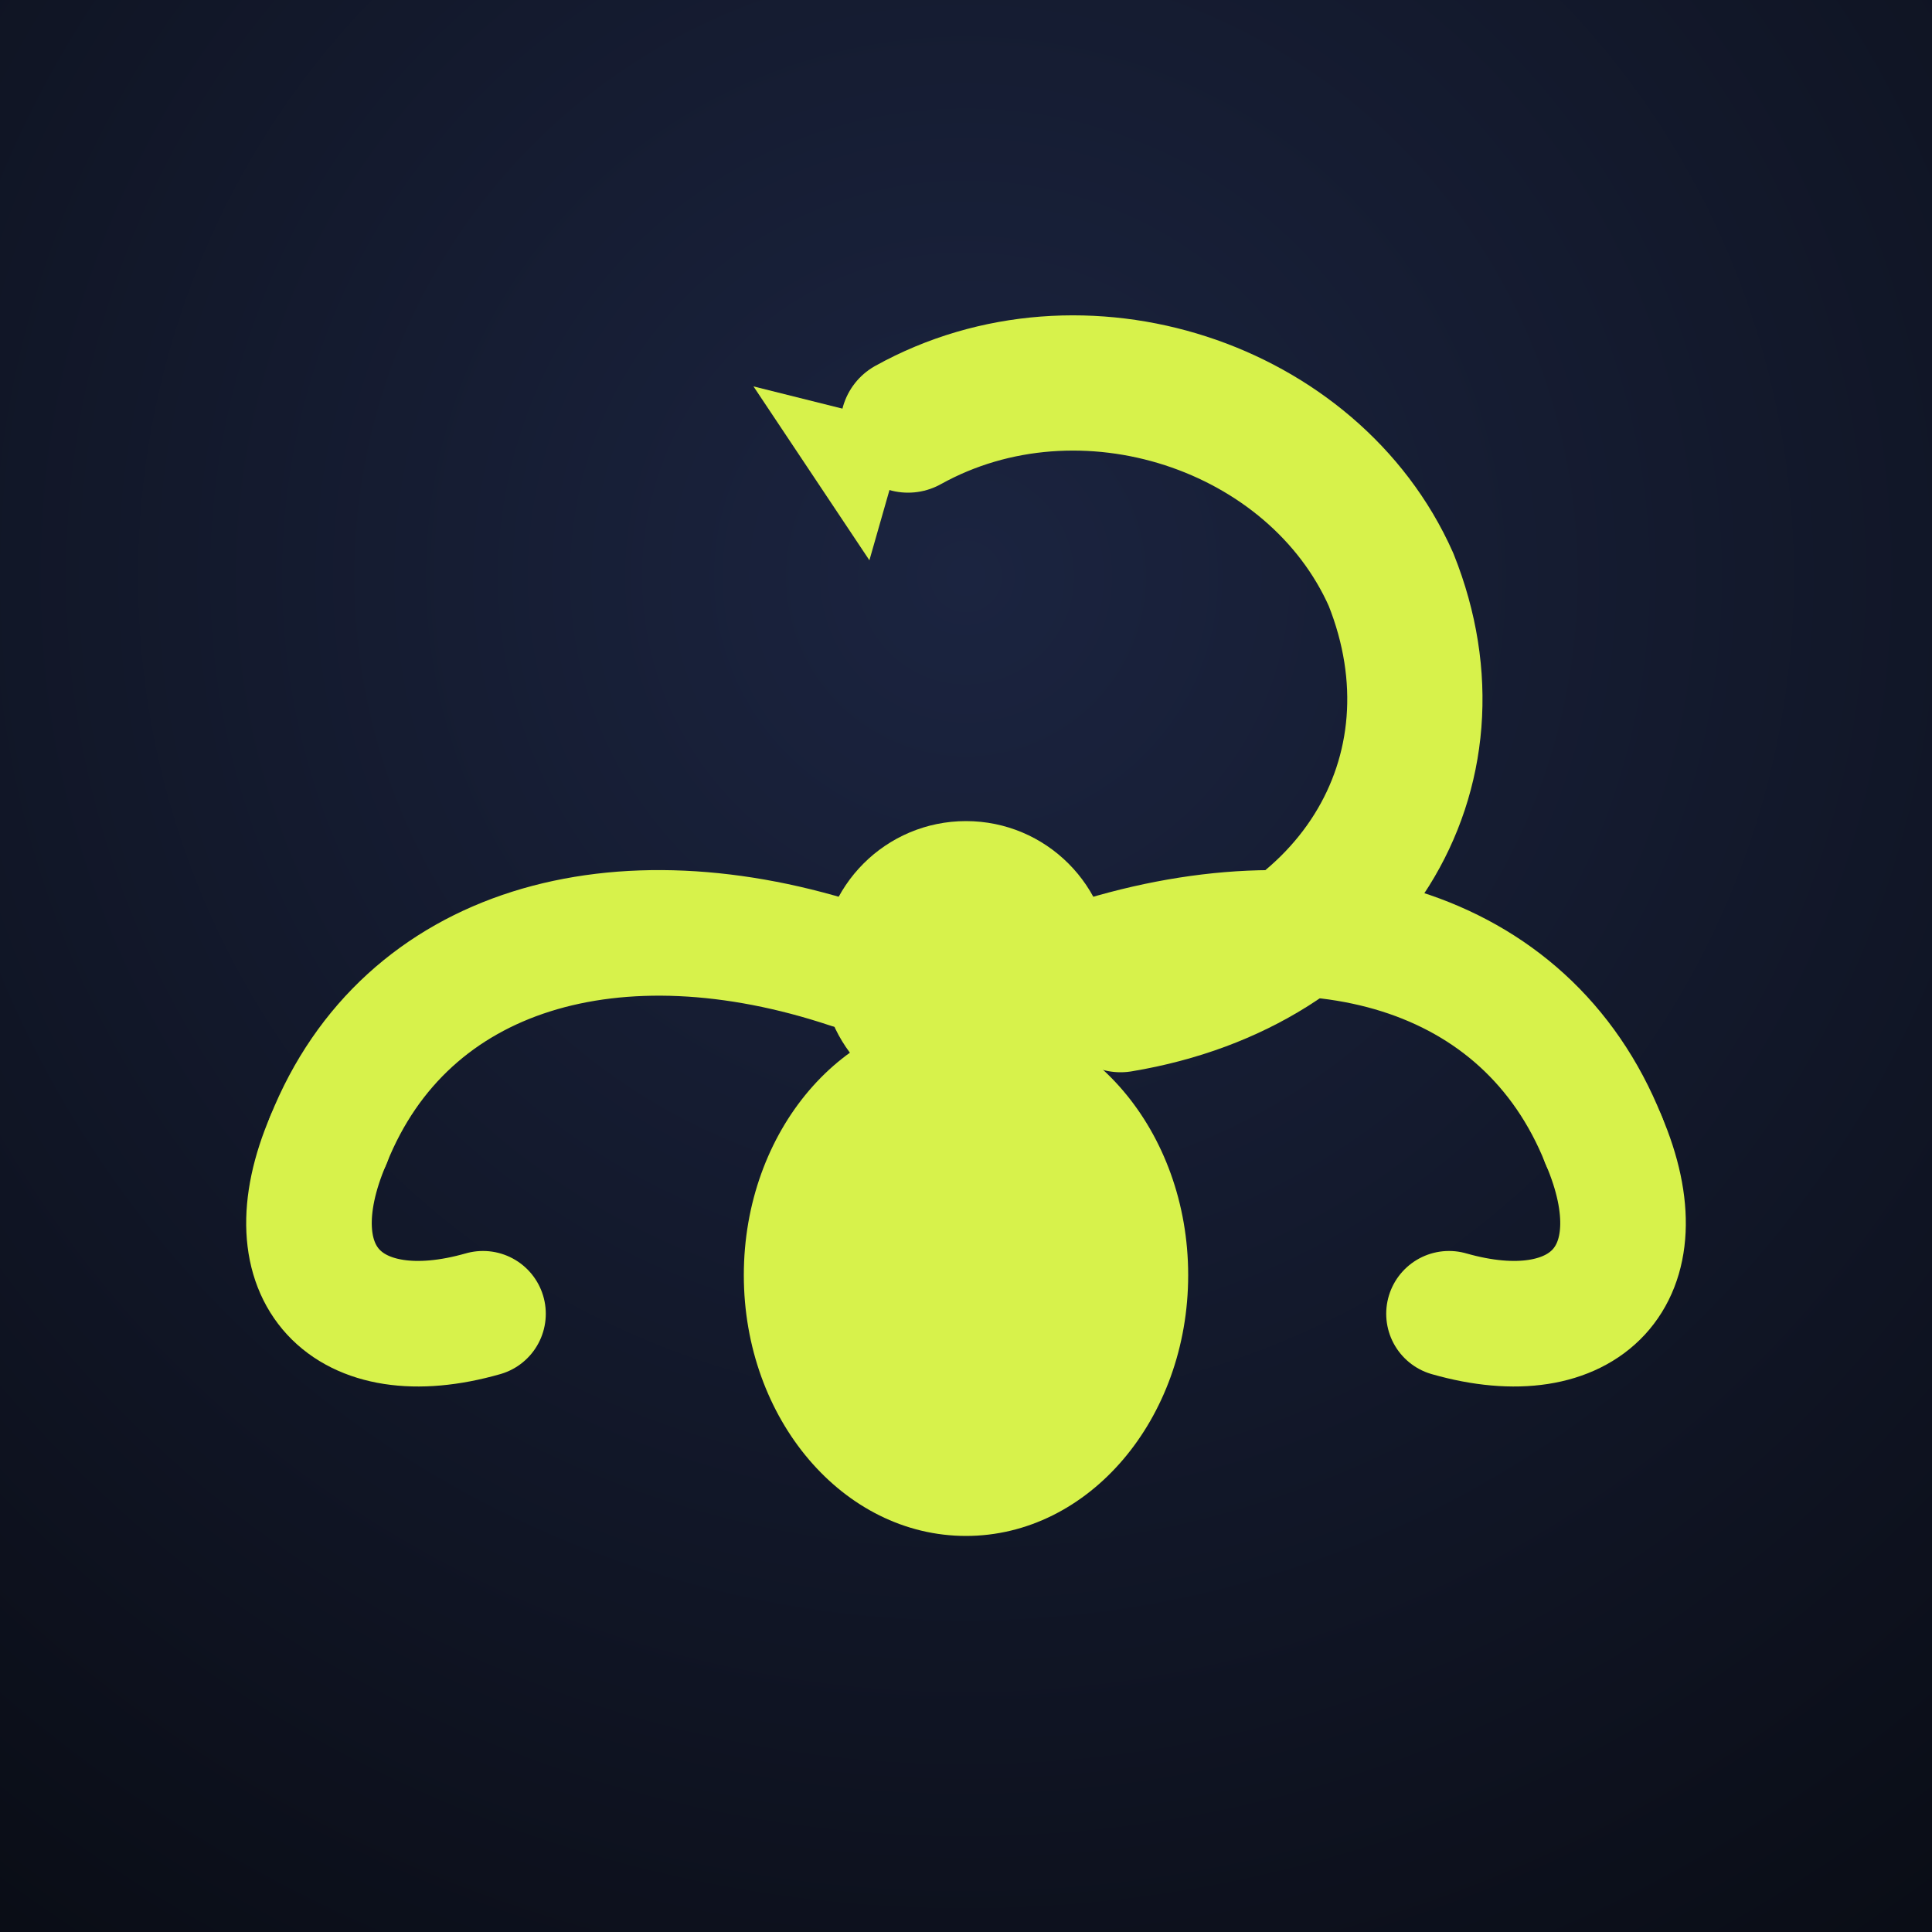
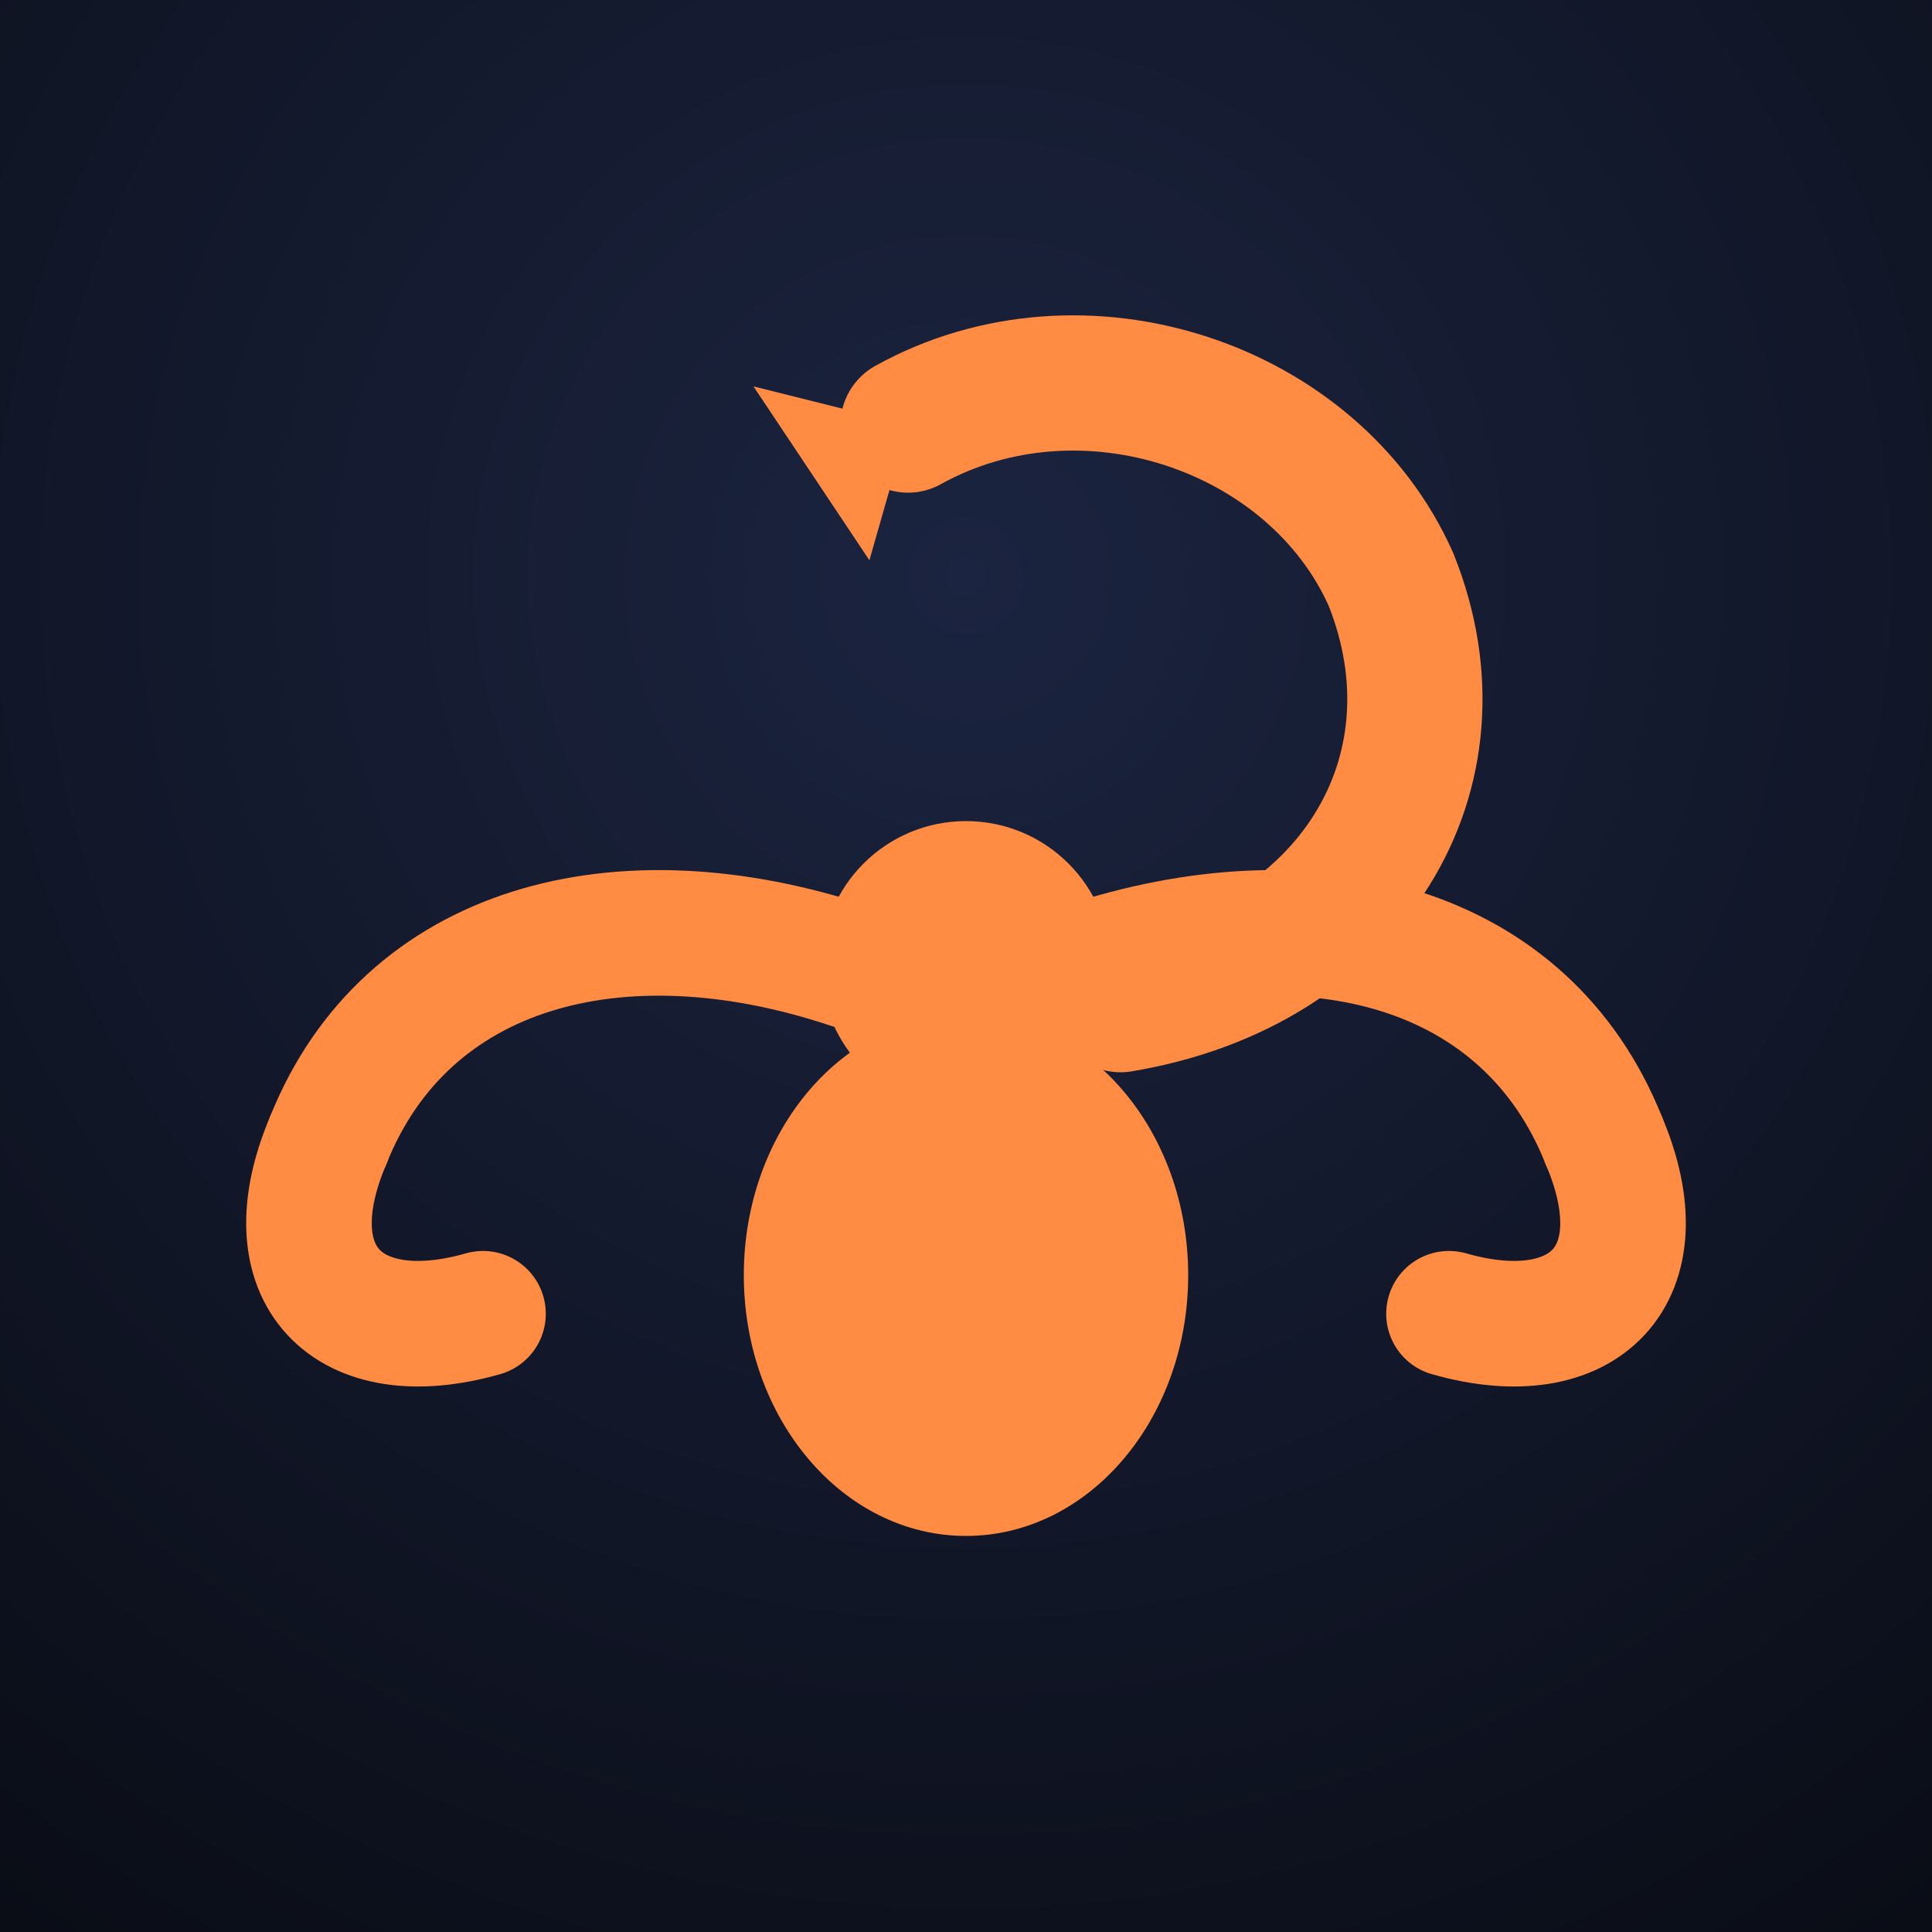
<svg xmlns="http://www.w3.org/2000/svg" viewBox="0 0 100 100">
  <defs>
    <radialGradient id="bg" cx="50%" cy="30%" r="85%">
      <stop offset="0%" stop-color="#1B2440" />
      <stop offset="100%" stop-color="#0A0D16" />
    </radialGradient>
  </defs>
  <rect width="100" height="100" fill="url(#bg)" />
-   <path d="M58 52 C 70 50, 76 40, 72 30 C 68 21, 56 17, 47 22" fill="none" stroke="#D7F24B" stroke-width="7" stroke-linecap="round" stroke-linejoin="round" />
-   <path d="M47 22 L 39 20 L 45 29 Z" fill="#D7F24B" />
-   <g fill="none" stroke="#D7F24B" stroke-width="6.5" stroke-linecap="round" stroke-linejoin="round">
+   <path d="M58 52 C 70 50, 76 40, 72 30 C 68 21, 56 17, 47 22" fill="none" stroke="#FF8C42" stroke-width="7" stroke-linecap="round" stroke-linejoin="round" />
+   <path d="M47 22 L 39 20 L 45 29 Z" fill="#FF8C42" />
+   <g fill="none" stroke="#FF8C42" stroke-width="6.5" stroke-linecap="round" stroke-linejoin="round">
    <path d="M44 50 C 32 46, 21 49, 17 59" />
    <path d="M17 59 C 14 66, 18 70, 25 68" />
  </g>
-   <g fill="none" stroke="#D7F24B" stroke-width="6.5" stroke-linecap="round" stroke-linejoin="round" transform="translate(100,0) scale(-1,1)">
+   <g fill="none" stroke="#FF8C42" stroke-width="6.5" stroke-linecap="round" stroke-linejoin="round" transform="translate(100,0) scale(-1,1)">
    <path d="M44 50 C 32 46, 21 49, 17 59" />
    <path d="M17 59 C 14 66, 18 70, 25 68" />
  </g>
-   <ellipse cx="50" cy="66" rx="11.5" ry="13.5" fill="#D7F24B" />
-   <circle cx="50" cy="50" r="7.5" fill="#D7F24B" />
+   <ellipse cx="50" cy="66" rx="11.5" ry="13.5" fill="#FF8C42" />
+   <circle cx="50" cy="50" r="7.5" fill="#FF8C42" />
</svg>
